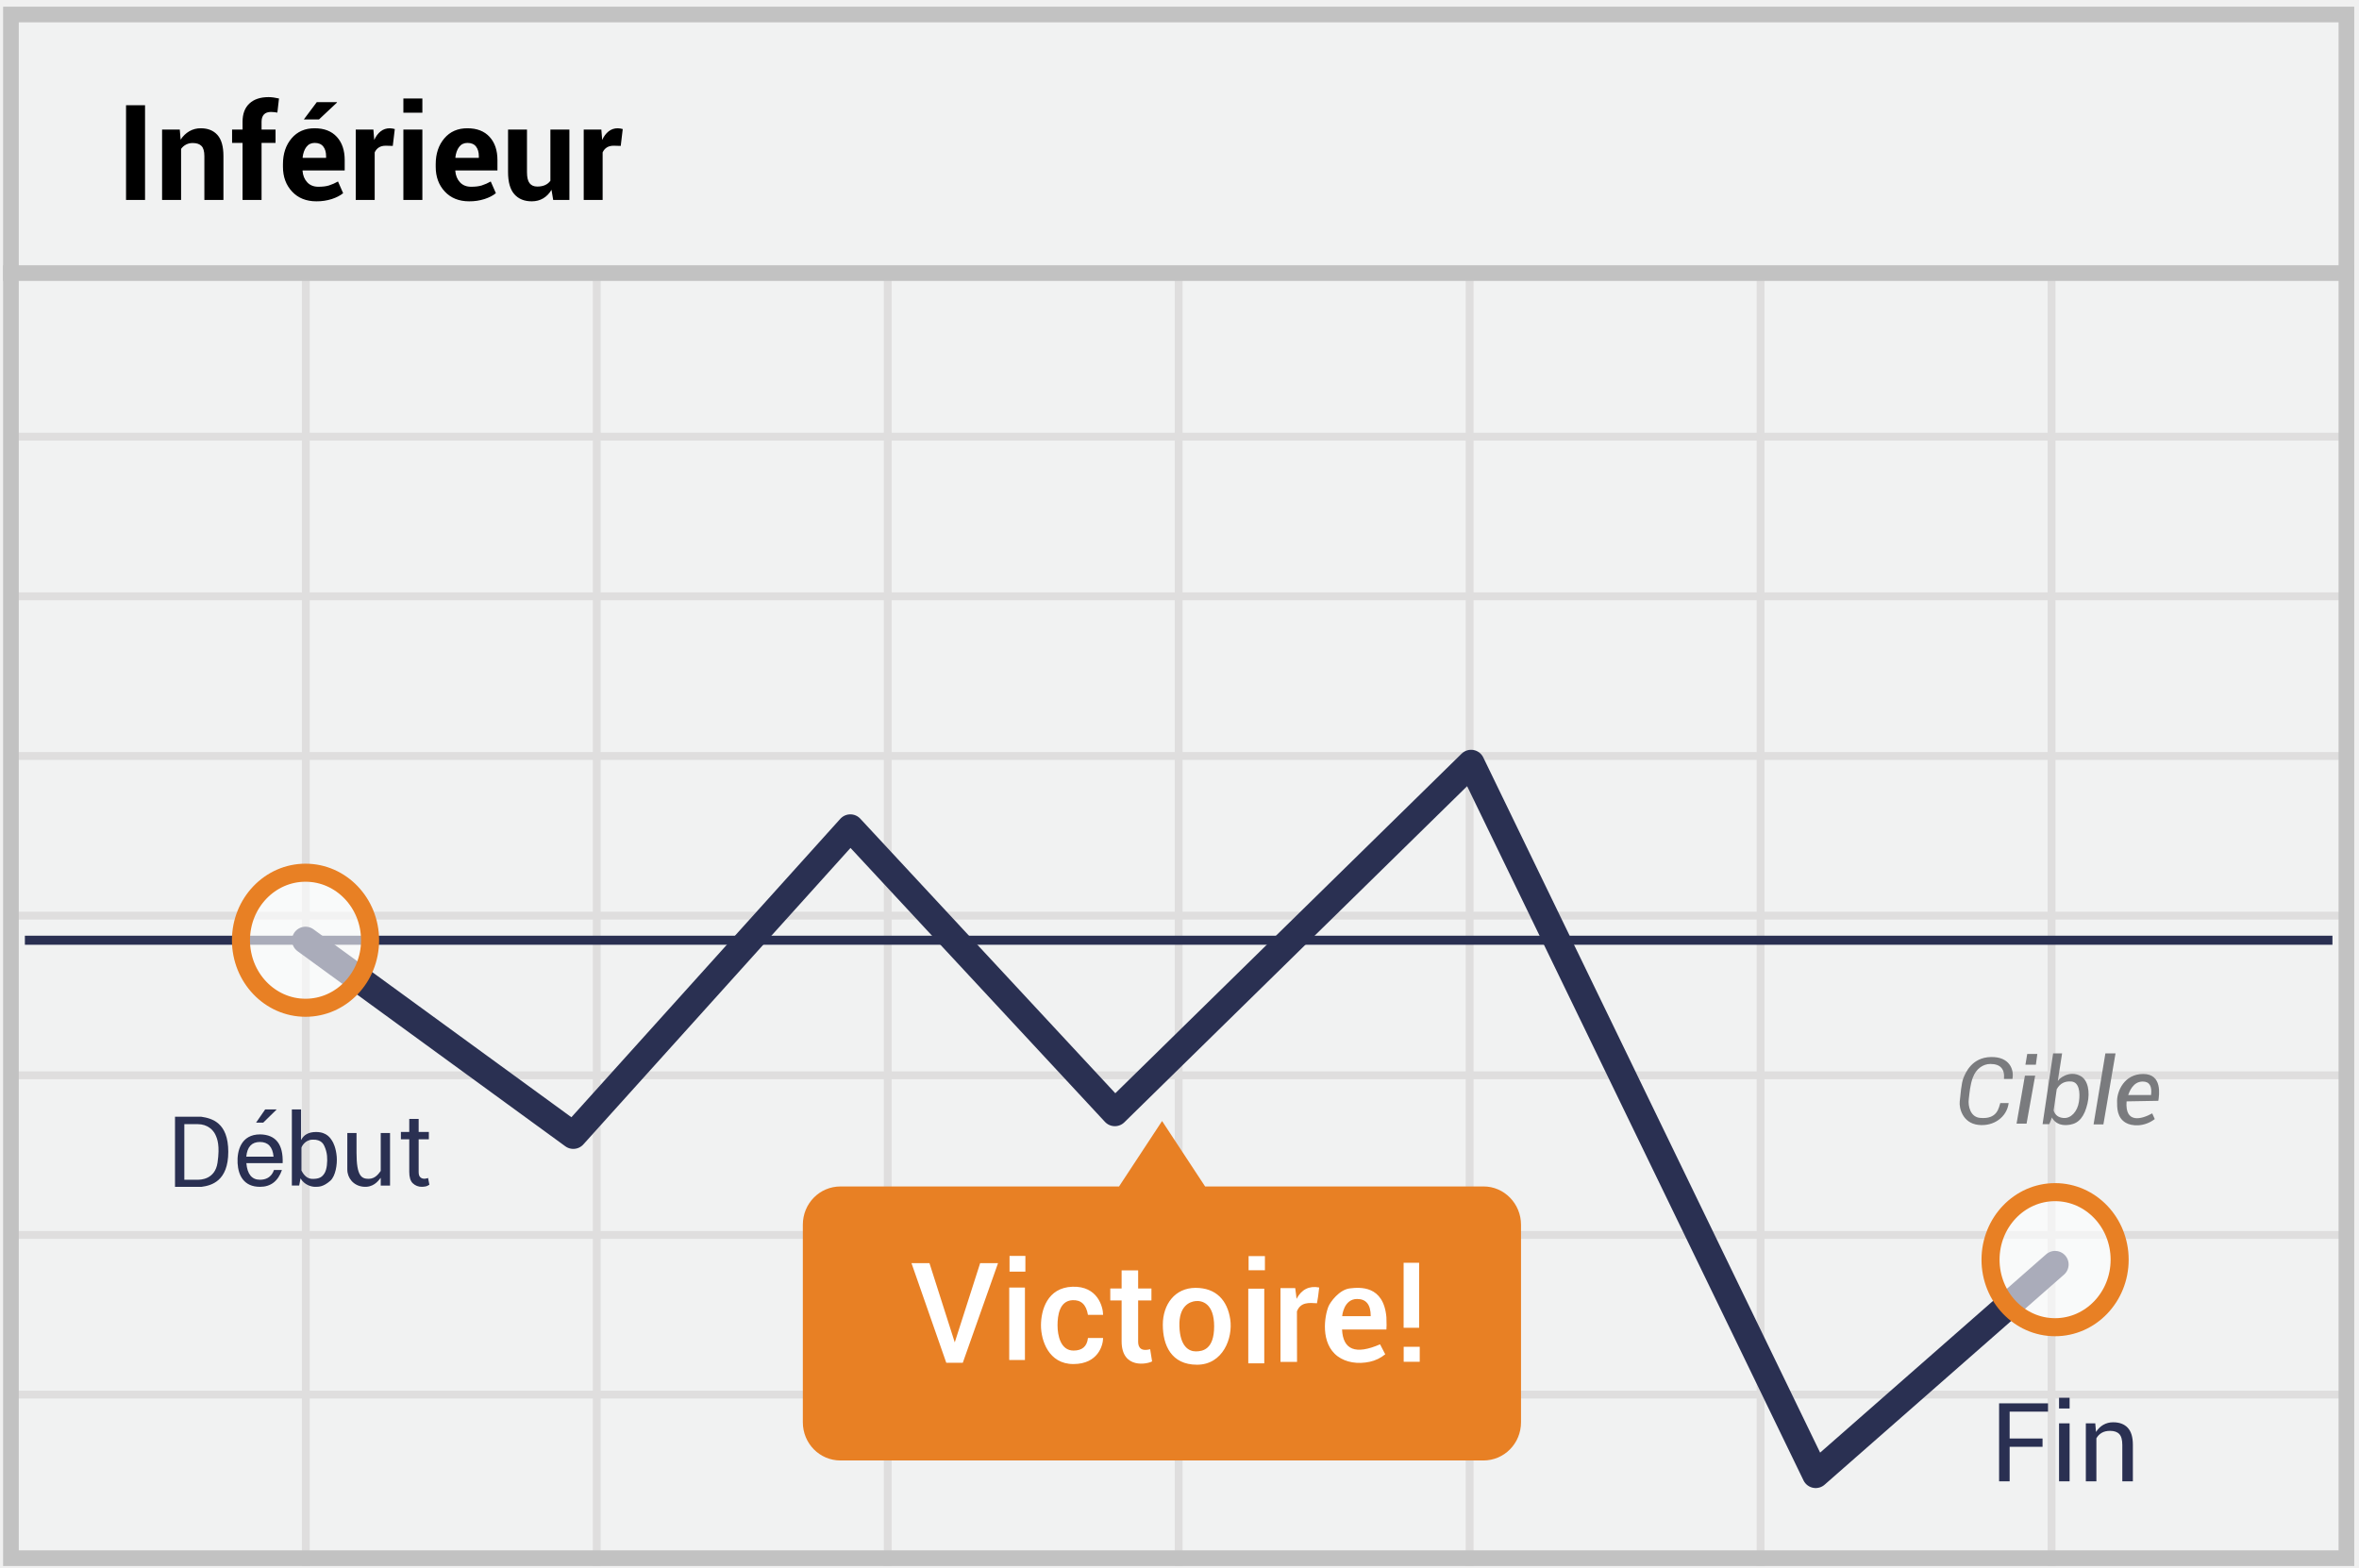
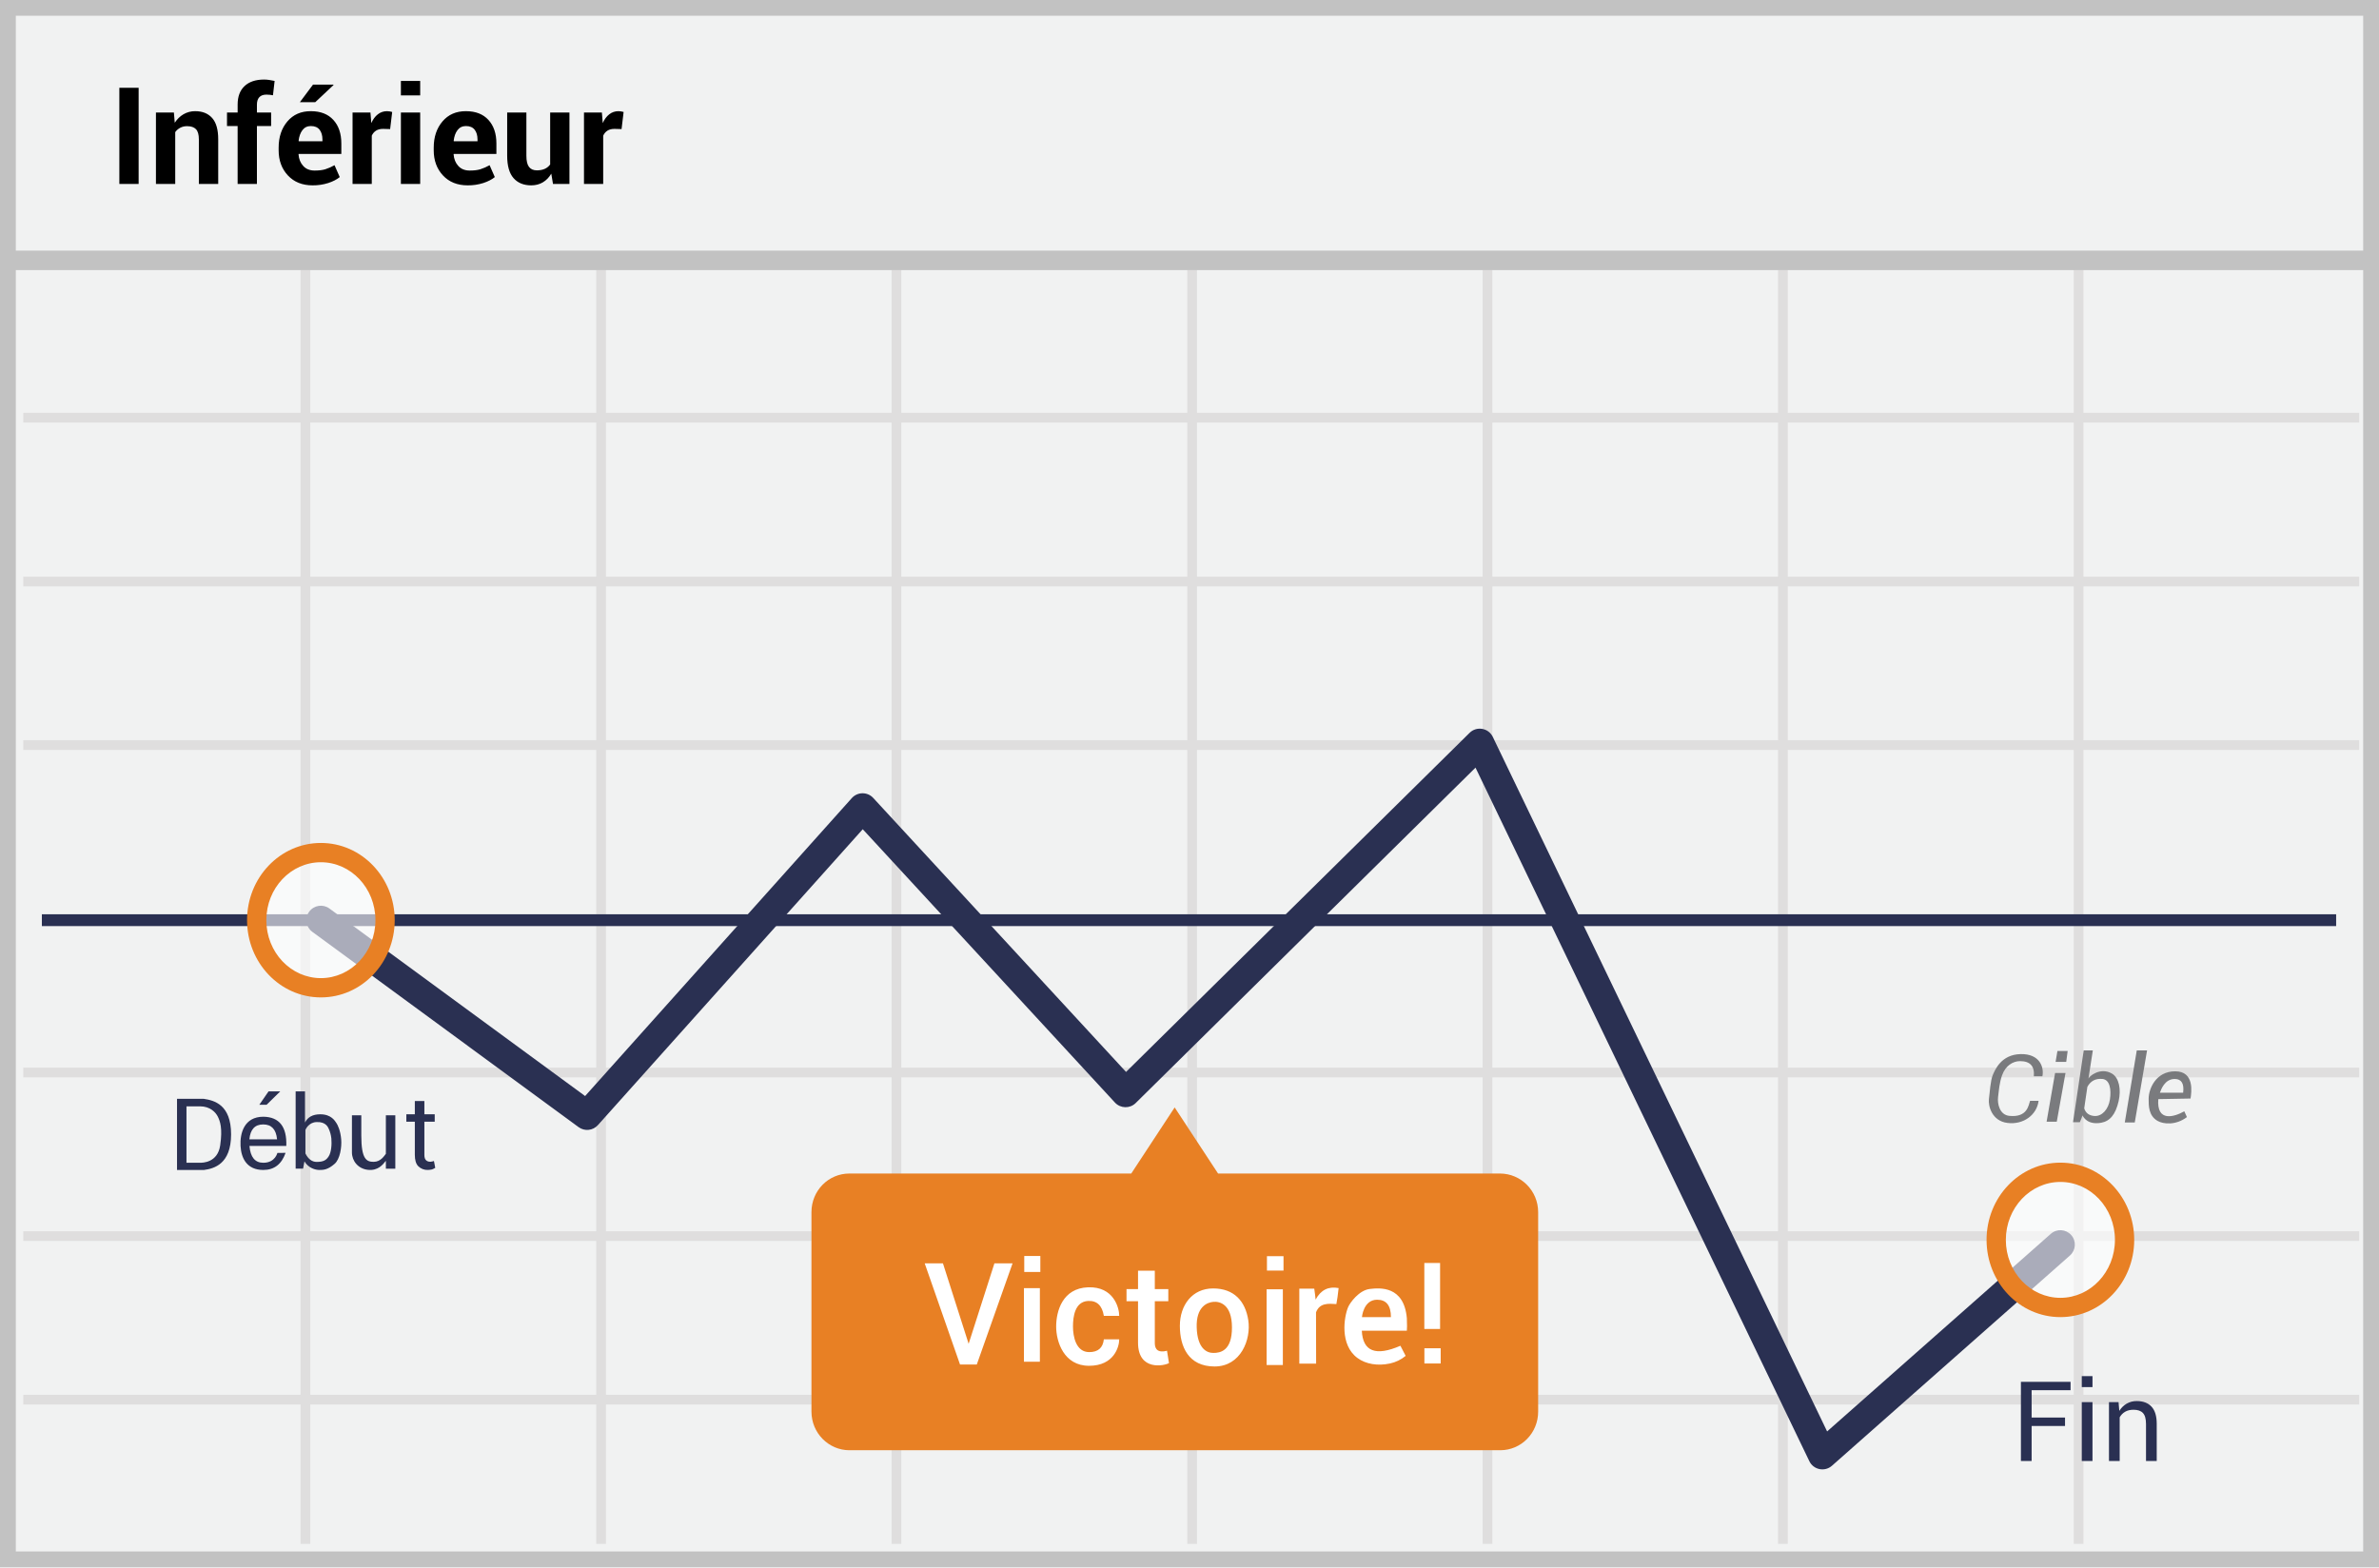
- <svg xmlns="http://www.w3.org/2000/svg" width="301" height="200" viewBox="0 0 301 200">
-   <g fill="none" fill-rule="evenodd">
-     <path fill="#F1F2F2" fill-rule="nonzero" d="M.395.852h300v199h-300z" />
-     <path d="M39.52 56.227v19.375h36.125V56.227H39.52zm0-1h36.125V34.852h1v20.375h36.125V34.852h1v20.375h36.125V34.852h1v20.375h36.125V34.852h1v20.375h36.125V34.852h1v20.375h36.125V34.852h1v20.375h37.625v1H262.27v19.375h37.625v1H262.27v19.375h37.625v1H262.27v19.375h37.625v1H262.27v19.375h37.625v1H262.27v19.375h37.625v1H262.27v19.375h37.625v1H262.27v21.375h-1v-21.375h-36.125v21.375h-1v-21.375H188.02v21.375h-1v-21.375h-36.125v21.375h-1v-21.375H113.77v21.375h-1v-21.375H76.645v21.375h-1v-21.375H39.52v21.375h-1v-21.375H1.895v-1H38.52v-19.375H1.895v-1H38.52v-19.375H1.895v-1H38.52v-19.375H1.895v-1H38.52V96.977H1.895v-1H38.52V76.602H1.895v-1H38.52V56.227H1.895v-1H38.52V34.852h1v20.375zm221.75 1h-36.125v19.375h36.125V56.227zm-37.125 0H188.02v19.375h36.125V56.227zm-37.125 0h-36.125v19.375h36.125V56.227zm-37.125 0H113.77v19.375h36.125V56.227zm-37.125 0H76.645v19.375h36.125V56.227zM39.52 76.602v19.375h36.125V76.602H39.52zm221.75 0h-36.125v19.375h36.125V76.602zm-37.125 0H188.02v19.375h36.125V76.602zm-37.125 0h-36.125v19.375h36.125V76.602zm-37.125 0H113.77v19.375h36.125V76.602zm-37.125 0H76.645v19.375h36.125V76.602zM39.52 96.977v19.375h36.125V96.977H39.52zm221.75 0h-36.125v19.375h36.125V96.977zm-37.125 0H188.02v19.375h36.125V96.977zm-37.125 0h-36.125v19.375h36.125V96.977zm-37.125 0H113.77v19.375h36.125V96.977zm-37.125 0H76.645v19.375h36.125V96.977zm-73.25 20.375v19.375h36.125v-19.375H39.52zm221.75 0h-36.125v19.375h36.125v-19.375zm-37.125 0H188.02v19.375h36.125v-19.375zm-37.125 0h-36.125v19.375h36.125v-19.375zm-37.125 0H113.77v19.375h36.125v-19.375zm-37.125 0H76.645v19.375h36.125v-19.375zm-73.25 20.375v19.375h36.125v-19.375H39.52zm221.75 0h-36.125v19.375h36.125v-19.375zm-37.125 0H188.02v19.375h36.125v-19.375zm-37.125 0h-36.125v19.375h36.125v-19.375zm-37.125 0H113.77v19.375h36.125v-19.375zm-37.125 0H76.645v19.375h36.125v-19.375zm-73.25 20.375v19.375h36.125v-19.375H39.52zm221.75 0h-36.125v19.375h36.125v-19.375zm-37.125 0H188.02v19.375h36.125v-19.375zm-37.125 0h-36.125v19.375h36.125v-19.375zm-37.125 0H113.77v19.375h36.125v-19.375zm-37.125 0H76.645v19.375h36.125v-19.375z" fill="#DFDEDE" fill-rule="nonzero" />
-     <path stroke="#C2C2C2" stroke-width="2" d="M1.395 1.852h298v197h-298z" />
-     <path fill="#C2C2C2" fill-rule="nonzero" d="M.395 33.852h300v2h-300z" />
-     <g transform="translate(2.895 96.592)">
-       <path d="M.28 23.4h294.436" stroke="#2A3052" stroke-width="1.151" stroke-linejoin="round" />
-       <path stroke="#2A3052" stroke-width="3.454" stroke-linecap="round" stroke-linejoin="round" d="M36.088 23.4L70.256 48.3l35.351-39.24 33.75 36.342L184.811.823l43.97 90.76 30.545-26.808" />
-       <path d="M186.414 54.822h-35.541l-5.492-8.352-5.491 8.352h-35.541c-2.67 0-4.805 2.174-4.805 4.881V84.91c0 2.708 2.135 4.881 4.805 4.881h82.027c2.67 0 4.805-2.173 4.805-4.88V59.702c0-2.67-2.136-4.881-4.767-4.881z" fill="#E88024" fill-rule="nonzero" />
-       <ellipse cx="8.58" cy="8.809" rx="8.237" ry="8.618" opacity=".6" transform="translate(27.508 14.59)" fill="#FFF" fill-rule="nonzero" />
-       <ellipse stroke="#E88024" stroke-width="2.303" cx="36.088" cy="23.399" rx="8.237" ry="8.618" />
-       <ellipse cx="8.64" cy="9.44" rx="8.237" ry="8.618" opacity=".6" transform="translate(250.688 54.725)" fill="#FFF" fill-rule="nonzero" />
-       <ellipse stroke="#E88024" stroke-width="2.303" cx="259.327" cy="64.165" rx="8.237" ry="8.618" />
+ <svg xmlns="http://www.w3.org/2000/svg" width="299px" height="197px" viewBox="0 0 299 197" version="1.1">
+   <g id="Page-1" stroke="none" stroke-width="1" fill="none" fill-rule="evenodd">
+     <g id="Fall">
+       <g id="fall">
+         <polygon id="Path" fill="#F1F2F2" points="0 0 299 0 299 197 0 197" />
+         <path d="M1.987,1.98 L1.987,195.02 L297.013,195.02 L297.013,1.98 L1.987,1.98 Z M299,0 L299,197 L0,197 L0,0 L299,0 Z" id="Path" fill="#C2C2C2" fill-rule="nonzero" />
+         <g id="Group-3" transform="translate(0, 31)">
+           <path d="M2.926,22.113 L2.926,20.89 L296.51,20.89 L296.51,22.113 L2.926,22.113 Z M2.926,42.711 L2.926,41.488 L296.51,41.488 L296.51,42.711 L2.926,42.711 Z M2.926,63.271 L2.926,62.047 L296.51,62.047 L296.51,63.271 L2.926,63.271 Z M2.926,104.428 L2.926,103.205 L296.51,103.205 L296.51,104.428 L2.926,104.428 Z M2.926,124.988 L2.926,123.765 L296.51,123.765 L296.51,124.988 L2.926,124.988 Z M2.926,145.548 L2.926,144.325 L296.51,144.325 L296.51,145.548 L2.926,145.548 Z M37.772,0.942 L38.995,0.942 L38.995,163.068 L37.772,163.068 L37.772,0.942 Z M74.934,0.942 L76.157,0.942 L76.157,163.068 L74.934,163.068 L74.934,0.942 Z M112.058,0.942 L113.281,0.942 L113.281,163.068 L112.058,163.068 L112.058,0.942 Z M149.22,0.942 L150.443,0.942 L150.443,163.068 L149.22,163.068 L149.22,0.942 Z M186.344,0.942 L187.567,0.942 L187.567,163.068 L186.344,163.068 L186.344,0.942 Z M223.468,0.942 L224.692,0.942 L224.692,163.068 L223.468,163.068 L223.468,0.942 Z M260.63,0.942 L261.854,0.942 L261.854,163.068 L260.63,163.068 L260.63,0.942 Z" id="Shape" fill="#DFDEDE" fill-rule="nonzero" />
+           <polygon id="Path" fill="#C2C2C2" fill-rule="nonzero" points="0.805 2.951 0.805 0.504 298.631 0.504 298.631 2.951" />
+           <path d="M188.509,116.514 L153.09,116.514 L147.635,108.206 L142.18,116.514 L106.76,116.514 C104.108,116.514 101.987,118.676 101.987,121.369 L101.987,146.443 C101.987,149.136 104.146,151.298 106.76,151.298 L188.547,151.298 C191.199,151.298 193.32,149.136 193.32,146.443 L193.32,121.369 C193.32,118.676 191.161,116.514 188.509,116.514 Z" id="Path" fill="#E88024" />
+         </g>
+       </g>
+       <g id="Group" transform="translate(5, 93)">
+         <polygon id="Path" fill="#2A3052" fill-rule="nonzero" points="0.262 23.411 0.262 21.926 288.613 21.926 288.613 23.411" />
+         <path d="M70.147,48.429 C69.523,49.126 68.472,49.236 67.718,48.682 L34.254,24.135 C33.445,23.541 33.27,22.403 33.864,21.594 C34.458,20.784 35.595,20.609 36.405,21.203 L68.538,44.775 L102.058,7.321 C102.773,6.522 104.021,6.513 104.748,7.301 L136.524,41.745 L179.703,-0.88 C180.591,-1.756 182.077,-1.498 182.618,-0.374 L224.637,86.933 L252.752,62.094 C253.504,61.429 254.653,61.5 255.318,62.252 C255.983,63.005 255.911,64.153 255.159,64.818 L225.244,91.248 C224.341,92.046 222.926,91.76 222.403,90.674 L180.446,3.495 L137.74,45.653 C137.009,46.375 135.824,46.348 135.127,45.592 L103.433,11.236 L70.147,48.429 Z" id="Path" fill="#2A3052" fill-rule="nonzero" />
+         <ellipse id="Oval" fill="#FFFFFF" opacity="0.6" cx="35.33" cy="22.669" rx="8.067" ry="8.496" />
+         <path d="M35.33,32.376 C30.191,32.376 26.051,28.017 26.051,22.669 C26.051,17.321 30.191,12.961 35.33,12.961 C40.469,12.961 44.609,17.321 44.609,22.669 C44.609,28.017 40.469,32.376 35.33,32.376 Z M35.33,29.953 C39.101,29.953 42.185,26.705 42.185,22.669 C42.185,18.632 39.101,15.385 35.33,15.385 C31.558,15.385 28.474,18.632 28.474,22.669 C28.474,26.705 31.558,29.953 35.33,29.953 Z" id="Oval" fill="#E88024" fill-rule="nonzero" />
+         <ellipse id="Oval" fill="#FFFFFF" opacity="0.6" cx="253.956" cy="62.855" rx="8.067" ry="8.496" />
+         <path d="M253.956,72.563 C248.816,72.563 244.677,68.204 244.677,62.856 C244.677,57.508 248.816,53.148 253.956,53.148 C259.095,53.148 263.235,57.508 263.235,62.856 C263.235,68.204 259.095,72.563 253.956,72.563 Z M253.956,70.14 C257.727,70.14 260.811,66.892 260.811,62.856 C260.811,58.819 257.727,55.572 253.956,55.572 C250.184,55.572 247.1,58.819 247.1,62.856 C247.1,66.892 250.184,70.14 253.956,70.14 Z" id="Oval" fill="#E88024" fill-rule="nonzero" />
+       </g>
+       <g id="Group" transform="translate(21.917, 136.606)" fill="#2A3052" fill-rule="nonzero">
+         <path d="M31.42,1.792 L31.42,3.459 L32.72,3.459 L32.72,4.392 L31.42,4.392 L31.42,8.559 C31.42,8.892 31.487,9.092 31.62,9.226 C31.753,9.359 31.92,9.426 32.153,9.426 C32.22,9.426 32.287,9.426 32.387,9.392 C32.487,9.392 32.553,9.359 32.62,9.326 L32.787,10.192 C32.661,10.272 32.527,10.339 32.387,10.392 C32.211,10.431 32.033,10.453 31.853,10.459 C31.406,10.474 30.972,10.305 30.653,9.992 C30.353,9.692 30.22,9.192 30.22,8.559 L30.22,4.392 L29.153,4.392 L29.153,3.459 L30.22,3.459 L30.22,1.792 L31.42,1.792 Z M14.066,7.44 L9.435,7.44 C9.555,8.85 10.134,9.556 11.174,9.556 C12.734,9.556 12.951,8.234 12.951,8.316 L13.975,8.312 C13.475,9.744 12.542,10.46 11.174,10.46 C9.121,10.46 8.402,9.008 8.315,7.44 C8.229,5.872 8.751,3.768 11.191,3.768 C13.191,3.805 14.151,5.029 14.066,7.44 Z M12.905,6.606 C12.788,5.36 12.208,4.737 11.165,4.737 C10.122,4.737 9.543,5.36 9.426,6.607 L12.905,6.607 L12.905,6.606 Z M26.581,3.59 L27.768,3.59 L27.768,10.305 L26.58,10.305 L26.58,9.309 C26.204,9.795 25.583,10.577 24.337,10.445 C23.092,10.314 22.321,9.336 22.315,8.259 C22.31,7.182 22.321,3.225 22.315,3.59 L23.492,3.59 L23.492,6.134 C23.492,9.11 24.146,9.439 25.042,9.439 C25.936,9.439 26.374,8.683 26.58,8.431 C26.57,7.017 26.57,5.404 26.58,3.591 L26.581,3.59 Z M15.24,0.586 L16.417,0.586 L16.417,4.498 C16.757,3.808 17.397,3.463 18.335,3.463 C19.742,3.463 20.185,4.313 20.358,4.556 C20.529,4.8 20.872,5.499 20.966,6.618 C21.048,7.588 20.816,9.097 20.144,9.687 C19.258,10.465 18.689,10.46 18.214,10.46 C17.738,10.46 16.844,10.231 16.346,9.38 L16.176,10.292 L15.24,10.292 L15.24,0.586 Z M16.47,8.386 C16.823,9.094 17.296,9.448 17.889,9.448 C18.779,9.448 19.099,9.197 19.391,8.752 C19.725,8.242 19.797,7.25 19.728,6.487 C19.683,6.064 19.569,5.651 19.391,5.264 C19.309,5.101 19.043,4.389 17.889,4.441 C16.931,4.45 16.499,5.297 16.47,5.461 L16.47,8.385 L16.47,8.386 Z M13.303,0.586 L11.59,2.266 L10.675,2.266 L11.833,0.586 L13.303,0.586 Z M0.331,1.517 L3.686,1.517 C5.017,1.718 7.127,2.241 7.127,5.988 C7.127,9.736 4.971,10.292 3.729,10.46 L0.331,10.46 L0.331,1.517 Z M1.52,2.461 L1.52,9.556 L3.218,9.556 C3.544,9.556 5.438,9.554 5.757,7.37 C6.075,5.187 5.735,4.329 5.469,3.777 C5.203,3.226 4.505,2.461 3.218,2.461 L1.52,2.461 Z" id="Shape" />
+       </g>
+       <g id="Group" opacity="0.9" transform="translate(249.917, 131.606)" fill="#6D6E71" fill-rule="nonzero">
+         <path d="M7.306,9.395 L8.583,9.395 L9.682,3.269 L8.373,3.269 L7.306,9.395 Z M9.954,0.505 L9.772,1.872 L8.438,1.872 L8.666,0.505 L9.954,0.505 Z M18.639,0.433 L19.932,0.433 L18.386,9.493 L17.132,9.493 L18.639,0.433 Z M24.614,8.086 C24.682,8.25 24.759,8.426 24.941,8.814 C23.565,9.863 21.981,9.72 21.241,9.286 C20.127,8.633 20.127,7.42 20.132,6.482 C20.14,5.285 21.019,3.06 23.468,3.06 C25.917,3.06 25.515,5.704 25.396,6.482 C25.146,6.482 23.795,6.506 21.344,6.555 C21.117,9.465 23.314,8.814 24.614,8.086 Z M24.467,5.747 C24.609,4.599 24.257,4.024 23.408,4.024 C22.136,4.024 21.69,5.373 21.548,5.747 L24.467,5.747 Z M5.702,3.686 L6.779,3.686 C7.008,2.564 6.464,0.841 4.032,0.896 C1.599,0.951 0.824,2.871 0.538,3.54 C0.253,4.21 0.152,5.77 0.055,6.57 C-0.042,7.371 0.399,9.305 2.394,9.551 C4.388,9.797 6.078,8.55 6.298,6.773 L5.228,6.773 C5.035,7.32 4.898,8.886 2.63,8.661 C1.395,8.538 1.1,7.131 1.207,6.286 C1.313,5.441 1.369,4.509 1.717,3.54 C2.139,2.37 3.057,1.78 3.966,1.78 C5.236,1.78 5.815,2.415 5.702,3.686 Z M12.578,3.957 C12.63,3.72 14.023,2.497 15.498,3.332 C16.426,3.858 16.694,5.355 16.357,6.816 C15.97,8.493 15.27,9.331 14.157,9.526 C12.531,9.814 11.954,8.902 11.823,8.602 C11.723,8.894 11.609,9.18 11.481,9.461 L10.625,9.461 L11.97,0.433 L13.116,0.433 C12.722,2.94 12.543,4.115 12.578,3.957 Z M12.034,7.713 C12.212,8.298 12.633,8.619 13.295,8.675 C14.248,8.756 15.08,7.849 15.265,6.596 C15.45,5.355 15.265,4.116 14.327,4.023 C13.469,3.938 12.837,4.268 12.43,5.012 L12.034,7.712 L12.034,7.713 Z" id="Shape" />
+       </g>
+       <g id="Group" transform="translate(115.917, 157.606)" fill="#FFFFFF" fill-rule="nonzero">
+         <path d="M60.9,9.664 L55.24,9.664 C55.365,12.278 56.982,12.909 60.091,11.559 L60.751,12.831 C60.179,13.304 59.502,13.632 58.776,13.787 C57.237,14.121 55.736,13.866 54.694,13.097 C52.434,11.43 53.011,7.931 53.509,6.725 C53.741,6.161 54.887,4.572 56.249,4.419 C57.482,4.279 60.535,3.987 60.9,8.091 C60.93,8.926 60.93,9.451 60.9,9.664 Z M58.9,7.962 C58.901,6.502 58.323,5.772 57.167,5.772 C55.431,5.772 55.256,7.962 55.256,7.962 L58.9,7.962 Z M12.774,4.314 L14.778,4.314 L14.778,13.564 L12.774,13.564 L12.774,4.314 Z M12.814,0.277 L12.814,2.281 L14.836,2.281 L14.836,0.277 L12.814,0.277 Z M43.276,4.457 L45.316,4.457 L45.316,13.984 L43.276,13.984 L43.276,4.457 Z M43.317,0.299 L43.317,2.107 L45.399,2.107 L45.399,0.299 L43.317,0.299 Z M9.065,1.197 L11.346,1.197 L6.848,13.917 L4.743,13.917 L0.301,1.197 L2.595,1.197 L5.824,11.312 L9.065,1.197 Z M22.818,7.798 C23.678,7.8 24.322,7.8 24.75,7.798 C24.75,6.786 24.058,4.094 20.835,4.21 C17.612,4.327 16.825,7.223 16.825,9.144 C16.825,11.064 17.803,14.077 20.956,14.077 C24.11,14.077 24.75,11.678 24.75,10.755 L22.818,10.755 C22.701,11.823 22.088,12.357 20.978,12.357 C19.314,12.357 18.938,10.401 18.938,9.144 C18.938,7.887 19.177,6.015 20.835,5.927 C21.941,5.869 22.602,6.493 22.818,7.798 Z M27.114,2.122 L29.223,2.122 L29.223,4.436 L30.919,4.436 L30.919,5.963 L29.223,5.963 L29.223,11.168 C29.223,11.52 29.225,12.584 30.756,12.185 C30.868,12.929 30.951,13.446 31.003,13.737 C30.457,14.07 27.114,14.786 27.114,11.167 L27.114,5.963 L25.667,5.963 L25.667,4.436 L27.114,4.436 L27.114,2.122 Z M36.553,4.353 C39.185,4.353 40.613,5.958 40.974,8.363 C41.335,10.767 40.037,14.163 36.738,14.163 C33.438,14.163 32.372,11.655 32.372,9.059 C32.372,6.463 33.92,4.353 36.552,4.353 L36.553,4.353 Z M36.576,6.038 C35.794,6.112 34.407,6.659 34.488,9.255 C34.569,11.851 35.704,12.461 36.576,12.461 C37.449,12.461 38.92,12.219 38.92,9.266 C38.92,6.313 37.36,5.964 36.576,6.038 Z M52.325,4.307 C52.239,5.123 52.145,5.793 52.042,6.319 C51.016,6.253 49.95,6.155 49.484,7.355 L49.497,13.805 L47.385,13.805 L47.385,4.382 L49.264,4.382 C49.354,5.011 49.41,5.47 49.432,5.758 C50.082,4.545 51.046,4.062 52.325,4.307 Z" id="Shape" />
+         <path d="M63.097,1.153 L65.077,1.153 L65.077,9.447 L63.097,9.447 L63.097,1.153 Z M65.152,11.874 L65.152,13.787 L63.105,13.787 L63.105,11.874 L65.152,11.874 Z" id="Shape" />
+       </g>
+       <path d="M259.539,179.246 L255.341,179.246 L255.341,183.648 L253.995,183.648 L253.995,173.695 L260.235,173.695 L260.235,174.755 L255.341,174.755 L255.341,178.186 L259.539,178.186 L259.539,179.246 Z M262.991,183.648 L261.644,183.648 L261.644,176.252 L262.991,176.252 L262.991,183.648 Z M262.991,174.358 L261.644,174.358 L261.644,172.984 L262.991,172.984 L262.991,174.358 Z M266.265,176.252 L266.361,177.352 C266.607,176.96 266.916,176.656 267.287,176.44 C267.673,176.22 268.111,176.107 268.555,176.115 C269.353,176.115 269.97,176.348 270.408,176.815 C270.845,177.283 271.064,178.004 271.064,178.979 L271.064,183.649 L269.717,183.649 L269.717,179.006 C269.717,178.354 269.589,177.891 269.331,177.618 C269.074,177.344 268.681,177.208 268.151,177.208 C267.737,177.208 267.385,177.291 267.096,177.458 C266.806,177.624 266.577,177.858 266.409,178.158 L266.409,183.648 L265.062,183.648 L265.062,176.251 L266.265,176.251 L266.265,176.252 Z" id="Shape" fill="#2A3052" fill-rule="nonzero" />
+       <path d="M17.424,23.124 L15,23.124 L15,11.038 L17.424,11.038 L17.424,23.124 Z M21.856,14.142 L21.964,15.429 C22.264,14.969 22.631,14.613 23.068,14.358 C23.515,14.101 24.023,13.969 24.538,13.976 C25.445,13.976 26.153,14.261 26.663,14.831 C27.172,15.401 27.426,16.295 27.426,17.512 L27.426,23.124 L24.994,23.124 L24.994,17.521 C24.994,16.917 24.872,16.49 24.629,16.238 C24.385,15.986 24.017,15.86 23.525,15.86 C22.931,15.842 22.367,16.122 22.023,16.607 L22.023,23.124 L19.599,23.124 L19.599,14.142 L21.856,14.142 Z M29.866,23.124 L29.866,15.844 L28.53,15.844 L28.53,14.142 L29.867,14.142 L29.867,13.146 C29.867,12.139 30.157,11.363 30.738,10.818 C31.319,10.273 32.136,10 33.187,10 C33.392,10 33.601,10.015 33.814,10.046 C34.027,10.076 34.261,10.119 34.515,10.174 L34.308,11.976 C34.18,11.955 34.051,11.935 33.922,11.918 C33.777,11.9 33.632,11.892 33.486,11.893 C33.093,11.893 32.796,12.001 32.593,12.216 C32.391,12.432 32.291,12.742 32.291,13.146 L32.291,14.142 L34.075,14.142 L34.075,15.844 L32.291,15.844 L32.291,23.124 L29.867,23.124 L29.866,23.124 Z M39.288,23.298 C37.993,23.298 36.958,22.883 36.184,22.053 C35.409,21.223 35.021,20.169 35.021,18.89 L35.021,18.558 C35.021,17.224 35.388,16.126 36.121,15.263 C36.855,14.399 37.838,13.971 39.072,13.976 C40.284,13.976 41.225,14.341 41.895,15.072 C42.565,15.802 42.899,16.79 42.899,18.035 L42.899,19.355 L37.537,19.355 L37.52,19.405 C37.564,19.997 37.762,20.484 38.114,20.865 C38.464,21.248 38.942,21.439 39.545,21.439 C40.082,21.439 40.528,21.385 40.882,21.277 C41.286,21.148 41.675,20.977 42.044,20.767 L42.7,22.26 C42.334,22.56 41.856,22.807 41.264,23.003 C40.625,23.207 39.958,23.306 39.288,23.298 Z M39.072,15.844 C38.624,15.844 38.27,16.015 38.01,16.358 C37.75,16.702 37.59,17.153 37.528,17.711 L37.553,17.753 L40.525,17.753 L40.525,17.537 C40.525,17.023 40.405,16.612 40.164,16.304 C39.924,15.997 39.559,15.844 39.072,15.844 Z M39.338,10.639 L41.903,10.639 L41.919,10.689 L39.62,12.847 L37.687,12.847 L39.339,10.639 L39.338,10.639 Z M49.033,16.226 L48.145,16.201 C47.785,16.201 47.489,16.275 47.257,16.425 C47.024,16.575 46.847,16.785 46.726,17.055 L46.726,23.124 L44.31,23.124 L44.31,14.142 L46.56,14.142 L46.667,15.47 C46.877,15 47.15,14.633 47.485,14.37 C47.82,14.108 48.205,13.976 48.643,13.976 C48.765,13.976 48.877,13.986 48.979,14.006 C49.082,14.025 49.185,14.048 49.291,14.076 L49.033,16.226 Z M52.81,23.124 L50.386,23.124 L50.386,14.142 L52.81,14.142 L52.81,23.124 Z M52.81,11.992 L50.386,11.992 L50.386,10.174 L52.81,10.174 L52.81,11.992 Z M58.778,23.298 C57.483,23.298 56.448,22.883 55.674,22.053 C54.899,21.223 54.512,20.169 54.512,18.89 L54.512,18.558 C54.512,17.224 54.878,16.126 55.612,15.263 C56.345,14.399 57.328,13.971 58.562,13.976 C59.774,13.976 60.715,14.341 61.385,15.072 C62.055,15.802 62.389,16.79 62.389,18.035 L62.389,19.355 L57.027,19.355 L57.01,19.405 C57.055,19.997 57.252,20.484 57.604,20.865 C57.955,21.248 58.432,21.439 59.036,21.439 C59.572,21.439 60.018,21.385 60.372,21.277 C60.776,21.148 61.165,20.977 61.534,20.767 L62.19,22.26 C61.825,22.56 61.346,22.807 60.754,23.003 C60.115,23.207 59.448,23.306 58.778,23.298 Z M58.562,15.844 C58.114,15.844 57.76,16.015 57.5,16.358 C57.24,16.702 57.08,17.153 57.019,17.711 L57.043,17.753 L60.015,17.753 L60.015,17.537 C60.015,17.023 59.895,16.612 59.654,16.304 C59.414,15.997 59.049,15.844 58.562,15.844 Z M69.287,21.829 C69.01,22.299 68.659,22.661 68.233,22.916 C67.807,23.171 67.317,23.298 66.763,23.298 C65.817,23.298 65.077,22.995 64.543,22.389 C64.009,21.783 63.743,20.841 63.743,19.563 L63.743,14.143 L66.158,14.143 L66.158,19.579 C66.158,20.232 66.268,20.701 66.49,20.986 C66.711,21.271 67.038,21.414 67.47,21.414 C67.857,21.414 68.189,21.351 68.465,21.227 C68.737,21.107 68.972,20.916 69.146,20.675 L69.146,14.142 L71.57,14.142 L71.57,23.124 L69.503,23.124 L69.287,21.829 Z M78.119,16.226 L77.231,16.201 C76.871,16.201 76.575,16.275 76.343,16.425 C76.11,16.575 75.933,16.785 75.811,17.055 L75.811,23.124 L73.397,23.124 L73.397,14.142 L75.647,14.142 L75.754,15.47 C75.964,15 76.237,14.633 76.572,14.37 C76.907,14.108 77.292,13.976 77.73,13.976 C77.852,13.976 77.964,13.986 78.066,14.006 C78.169,14.025 78.272,14.048 78.377,14.076 L78.12,16.226 L78.119,16.226 Z" id="Shape" fill="#000000" fill-rule="nonzero" />
    </g>
-     <g fill="#2A3052" fill-rule="nonzero">
-       <path d="M53.42 142.792v1.667h1.3v.933h-1.3v4.167c0 .333.067.533.2.667.133.133.3.2.533.2.067 0 .134 0 .234-.034.1 0 .166-.033.233-.066l.167.866a2.22 2.22 0 0 1-.4.2 2.917 2.917 0 0 1-.534.067 1.633 1.633 0 0 1-1.2-.467c-.3-.3-.433-.8-.433-1.433v-4.167h-1.067v-.933h1.067v-1.667h1.2zM36.066 148.44h-4.631c.12 1.41.699 2.116 1.739 2.116 1.56 0 1.777-1.322 1.777-1.24l1.024-.004c-.5 1.432-1.433 2.148-2.801 2.148-2.053 0-2.772-1.452-2.859-3.02-.086-1.568.436-3.672 2.876-3.672 2 .037 2.96 1.261 2.875 3.672zm-1.161-.834c-.117-1.246-.697-1.869-1.74-1.869-1.043 0-1.622.623-1.739 1.87h3.479zM48.581 144.59h1.187v6.715H48.58v-.996c-.376.486-.997 1.268-2.243 1.136-1.245-.131-2.016-1.109-2.022-2.186-.005-1.077.006-5.034 0-4.669h1.177v2.544c0 2.976.654 3.305 1.55 3.305.894 0 1.332-.756 1.538-1.008-.01-1.414-.01-3.027 0-4.84zM37.24 141.586h1.177v3.912c.34-.69.98-1.035 1.918-1.035 1.407 0 1.85.85 2.023 1.093.171.244.514.943.608 2.062.082.97-.15 2.479-.822 3.069-.886.778-1.455.773-1.93.773-.476 0-1.37-.229-1.868-1.08l-.17.912h-.936v-9.706zm1.23 7.8c.353.708.826 1.062 1.419 1.062.89 0 1.21-.251 1.502-.696.334-.51.406-1.502.337-2.265a3.909 3.909 0 0 0-.337-1.223c-.082-.163-.348-.875-1.502-.823-.958.009-1.39.856-1.419 1.02v2.924zM35.303 141.586l-1.713 1.68h-.915l1.158-1.68zM22.331 142.517h3.355c1.331.201 3.441.724 3.441 4.471 0 3.748-2.156 4.304-3.398 4.472h-3.398v-8.943zm1.189.944v7.095h1.698c.326 0 2.22-.002 2.539-2.186.318-2.183-.022-3.041-.288-3.593-.266-.551-.964-1.316-2.251-1.316H23.52z" />
-     </g>
-     <g opacity=".9" fill="#6D6E71" fill-rule="nonzero">
-       <path d="M257.306 143.395h1.277l1.099-6.126h-1.309zM259.954 134.505l-.182 1.367h-1.334l.228-1.367zM268.639 134.433h1.293l-1.546 9.06h-1.254zM274.614 142.086c.068.164.145.34.327.728-1.376 1.049-2.96.906-3.7.472-1.114-.653-1.114-1.866-1.109-2.804.008-1.197.887-3.422 3.336-3.422s2.047 2.644 1.928 3.422c-.25 0-1.601.024-4.052.073-.227 2.91 1.97 2.259 3.27 1.531zm-.147-2.339c.142-1.148-.21-1.723-1.059-1.723-1.272 0-1.718 1.349-1.86 1.723h2.919zM255.702 137.686h1.077c.229-1.122-.315-2.845-2.747-2.79-2.433.055-3.208 1.975-3.494 2.644-.285.67-.386 2.23-.483 3.03-.097.801.344 2.735 2.339 2.981 1.994.246 3.684-1.001 3.904-2.778h-1.07c-.193.547-.33 2.113-2.598 1.888-1.235-.123-1.53-1.53-1.423-2.375.106-.845.162-1.777.51-2.746.422-1.17 1.34-1.76 2.249-1.76 1.27 0 1.849.635 1.736 1.906zM262.578 137.957c.052-.237 1.445-1.46 2.92-.625.928.526 1.196 2.023.859 3.484-.387 1.677-1.087 2.515-2.2 2.71-1.626.288-2.203-.624-2.334-.924a9.696 9.696 0 0 1-.342.859h-.856l1.345-9.028h1.146c-.394 2.507-.573 3.682-.538 3.524zm-.544 3.756c.178.585.599.906 1.261.962.953.081 1.785-.826 1.97-2.079.185-1.241 0-2.48-.938-2.573-.858-.085-1.49.245-1.897.989l-.396 2.7z" />
-     </g>
-     <g fill="#FFF" fill-rule="nonzero">
-       <path d="M176.9 169.664h-5.66c.125 2.614 1.742 3.245 4.851 1.895l.66 1.272a4.621 4.621 0 0 1-1.975.956c-1.539.334-3.04.079-4.082-.69-2.26-1.667-1.683-5.166-1.185-6.372.232-.564 1.378-2.153 2.74-2.306 1.233-.14 4.286-.432 4.651 3.672.03.835.03 1.36 0 1.573zm-2-1.702c.001-1.46-.577-2.19-1.733-2.19-1.736 0-1.911 2.19-1.911 2.19h3.644zM128.774 164.314h2.004v9.25h-2.004zM128.814 160.277v2.004h2.022v-2.004zM159.276 164.457h2.04v9.527h-2.04zM159.317 160.299v1.808h2.082v-1.808zM125.065 161.197h2.281l-4.498 12.72h-2.105l-4.442-12.72h2.294l3.229 10.115zM138.818 167.798c.86.002 1.504.002 1.932 0 0-1.012-.692-3.704-3.915-3.588-3.223.117-4.01 3.013-4.01 4.934 0 1.92.978 4.933 4.131 4.933 3.154 0 3.794-2.399 3.794-3.322h-1.932c-.117 1.068-.73 1.602-1.84 1.602-1.664 0-2.04-1.956-2.04-3.213 0-1.257.239-3.129 1.897-3.217 1.106-.058 1.767.566 1.983 1.871zM143.114 162.122h2.109v2.314h1.696v1.527h-1.696v5.205c0 .352.002 1.416 1.533 1.017.112.744.195 1.261.247 1.552-.546.333-3.889 1.049-3.889-2.57v-5.204h-1.447v-1.527h1.447v-2.314zM152.553 164.353c2.632 0 4.06 1.605 4.421 4.01.361 2.404-.937 5.8-4.236 5.8-3.3 0-4.366-2.508-4.366-5.104s1.548-4.706 4.18-4.706zm.023 1.685c-.782.074-2.169.621-2.088 3.217.081 2.596 1.216 3.206 2.088 3.206.873 0 2.344-.242 2.344-3.195s-1.56-3.302-2.344-3.228zM168.325 164.307c-.086.816-.18 1.486-.283 2.012-1.026-.066-2.092-.164-2.558 1.036l.013 6.45h-2.112v-9.423h1.879c.09.629.146 1.088.168 1.376.65-1.213 1.614-1.696 2.893-1.451z" />
-       <g>
-         <path d="M179.097 161.153h1.98v8.294h-1.98zM181.152 171.874v1.913h-2.047v-1.913z" />
-       </g>
-     </g>
-     <path d="M260.622 184.64h-4.198v4.402h-1.346v-9.953h6.24v1.06h-4.894v3.431h4.198v1.06zm3.452 4.402h-1.347v-7.396h1.347v7.396zm0-9.29h-1.347v-1.374h1.347v1.374zm3.274 1.894l.096 1.1c.246-.392.555-.696.926-.912a2.471 2.471 0 0 1 1.268-.325c.798 0 1.415.233 1.853.7.437.468.656 1.189.656 2.164v4.67H270.8V184.4c0-.652-.128-1.115-.386-1.388-.257-.274-.65-.41-1.18-.41-.414 0-.766.083-1.055.25-.29.166-.519.4-.687.7v5.49h-1.347v-7.397h1.203z" fill="#2A3052" fill-rule="nonzero" />
-     <path d="M18.507 25.518h-2.424V13.432h2.424v12.086zm4.432-8.982l.108 1.287c.3-.46.667-.816 1.104-1.071a2.866 2.866 0 0 1 1.47-.382c.907 0 1.615.285 2.125.855.509.57.763 1.464.763 2.681v5.612h-2.432v-5.603c0-.604-.122-1.031-.365-1.283-.244-.252-.612-.378-1.104-.378a1.774 1.774 0 0 0-1.502.747v6.517h-2.424v-8.982h2.257zm8.01 8.982v-7.28h-1.336v-1.702h1.337v-.996c0-1.007.29-1.783.871-2.328.581-.545 1.398-.818 2.449-.818.205 0 .414.015.627.046.213.03.447.073.701.128l-.207 1.802a11.985 11.985 0 0 0-.386-.058 3.34 3.34 0 0 0-.436-.025c-.393 0-.69.108-.893.323-.202.216-.302.526-.302.93v.996h1.784v1.702h-1.784v7.28H30.95zm9.422.174c-1.295 0-2.33-.415-3.104-1.245-.775-.83-1.163-1.884-1.163-3.163v-.332c0-1.334.367-2.432 1.1-3.295.734-.864 1.717-1.292 2.951-1.287 1.212 0 2.153.365 2.823 1.096.67.73 1.004 1.718 1.004 2.963v1.32H38.62l-.017.05c.044.592.242 1.079.594 1.46.35.383.828.574 1.431.574.537 0 .983-.054 1.337-.162a6.142 6.142 0 0 0 1.162-.51l.656 1.493c-.366.3-.844.547-1.436.743a6.249 6.249 0 0 1-1.976.295zm-.216-7.454c-.448 0-.802.171-1.062.514-.26.344-.42.795-.482 1.353l.025.042h2.972v-.216c0-.514-.12-.925-.361-1.233-.24-.307-.605-.46-1.092-.46zm.266-5.205h2.565l.016.05-2.299 2.158H38.77l1.652-2.208zm9.695 5.587l-.888-.025c-.36 0-.656.074-.888.224-.233.15-.41.36-.531.63v6.069h-2.416v-8.982h2.25l.107 1.328c.21-.47.483-.837.818-1.1.335-.262.72-.394 1.158-.394.122 0 .234.01.336.03.103.019.206.042.312.07l-.258 2.15zm3.777 6.898h-2.424v-8.982h2.424v8.982zm0-11.132h-2.424v-1.818h2.424v1.818zm5.968 11.306c-1.295 0-2.33-.415-3.104-1.245-.775-.83-1.162-1.884-1.162-3.163v-.332c0-1.334.366-2.432 1.1-3.295.733-.864 1.716-1.292 2.95-1.287 1.212 0 2.153.365 2.823 1.096.67.73 1.004 1.718 1.004 2.963v1.32H58.11l-.017.05c.045.592.242 1.079.594 1.46.351.383.828.574 1.432.574.536 0 .982-.054 1.336-.162a6.142 6.142 0 0 0 1.162-.51l.656 1.493c-.365.3-.844.547-1.436.743a6.249 6.249 0 0 1-1.976.295zm-.216-7.454c-.448 0-.802.171-1.062.514-.26.344-.42.795-.481 1.353l.024.042h2.972v-.216c0-.514-.12-.925-.361-1.233-.24-.307-.605-.46-1.092-.46zm10.725 5.985c-.277.47-.628.832-1.054 1.087-.426.255-.916.382-1.47.382-.946 0-1.686-.303-2.22-.909-.534-.606-.8-1.548-.8-2.826v-5.42h2.415v5.436c0 .653.11 1.122.332 1.407.221.285.548.428.98.428.387 0 .719-.063.995-.187a1.68 1.68 0 0 0 .681-.552v-6.533h2.424v8.982h-2.067l-.216-1.295zm8.832-5.603l-.888-.025c-.36 0-.656.074-.888.224-.233.15-.41.36-.532.63v6.069H74.48v-8.982h2.25l.107 1.328c.21-.47.483-.837.818-1.1.335-.262.72-.394 1.158-.394.122 0 .234.01.336.03.103.019.206.042.311.07l-.257 2.15z" fill="#000" />
  </g>
</svg>
